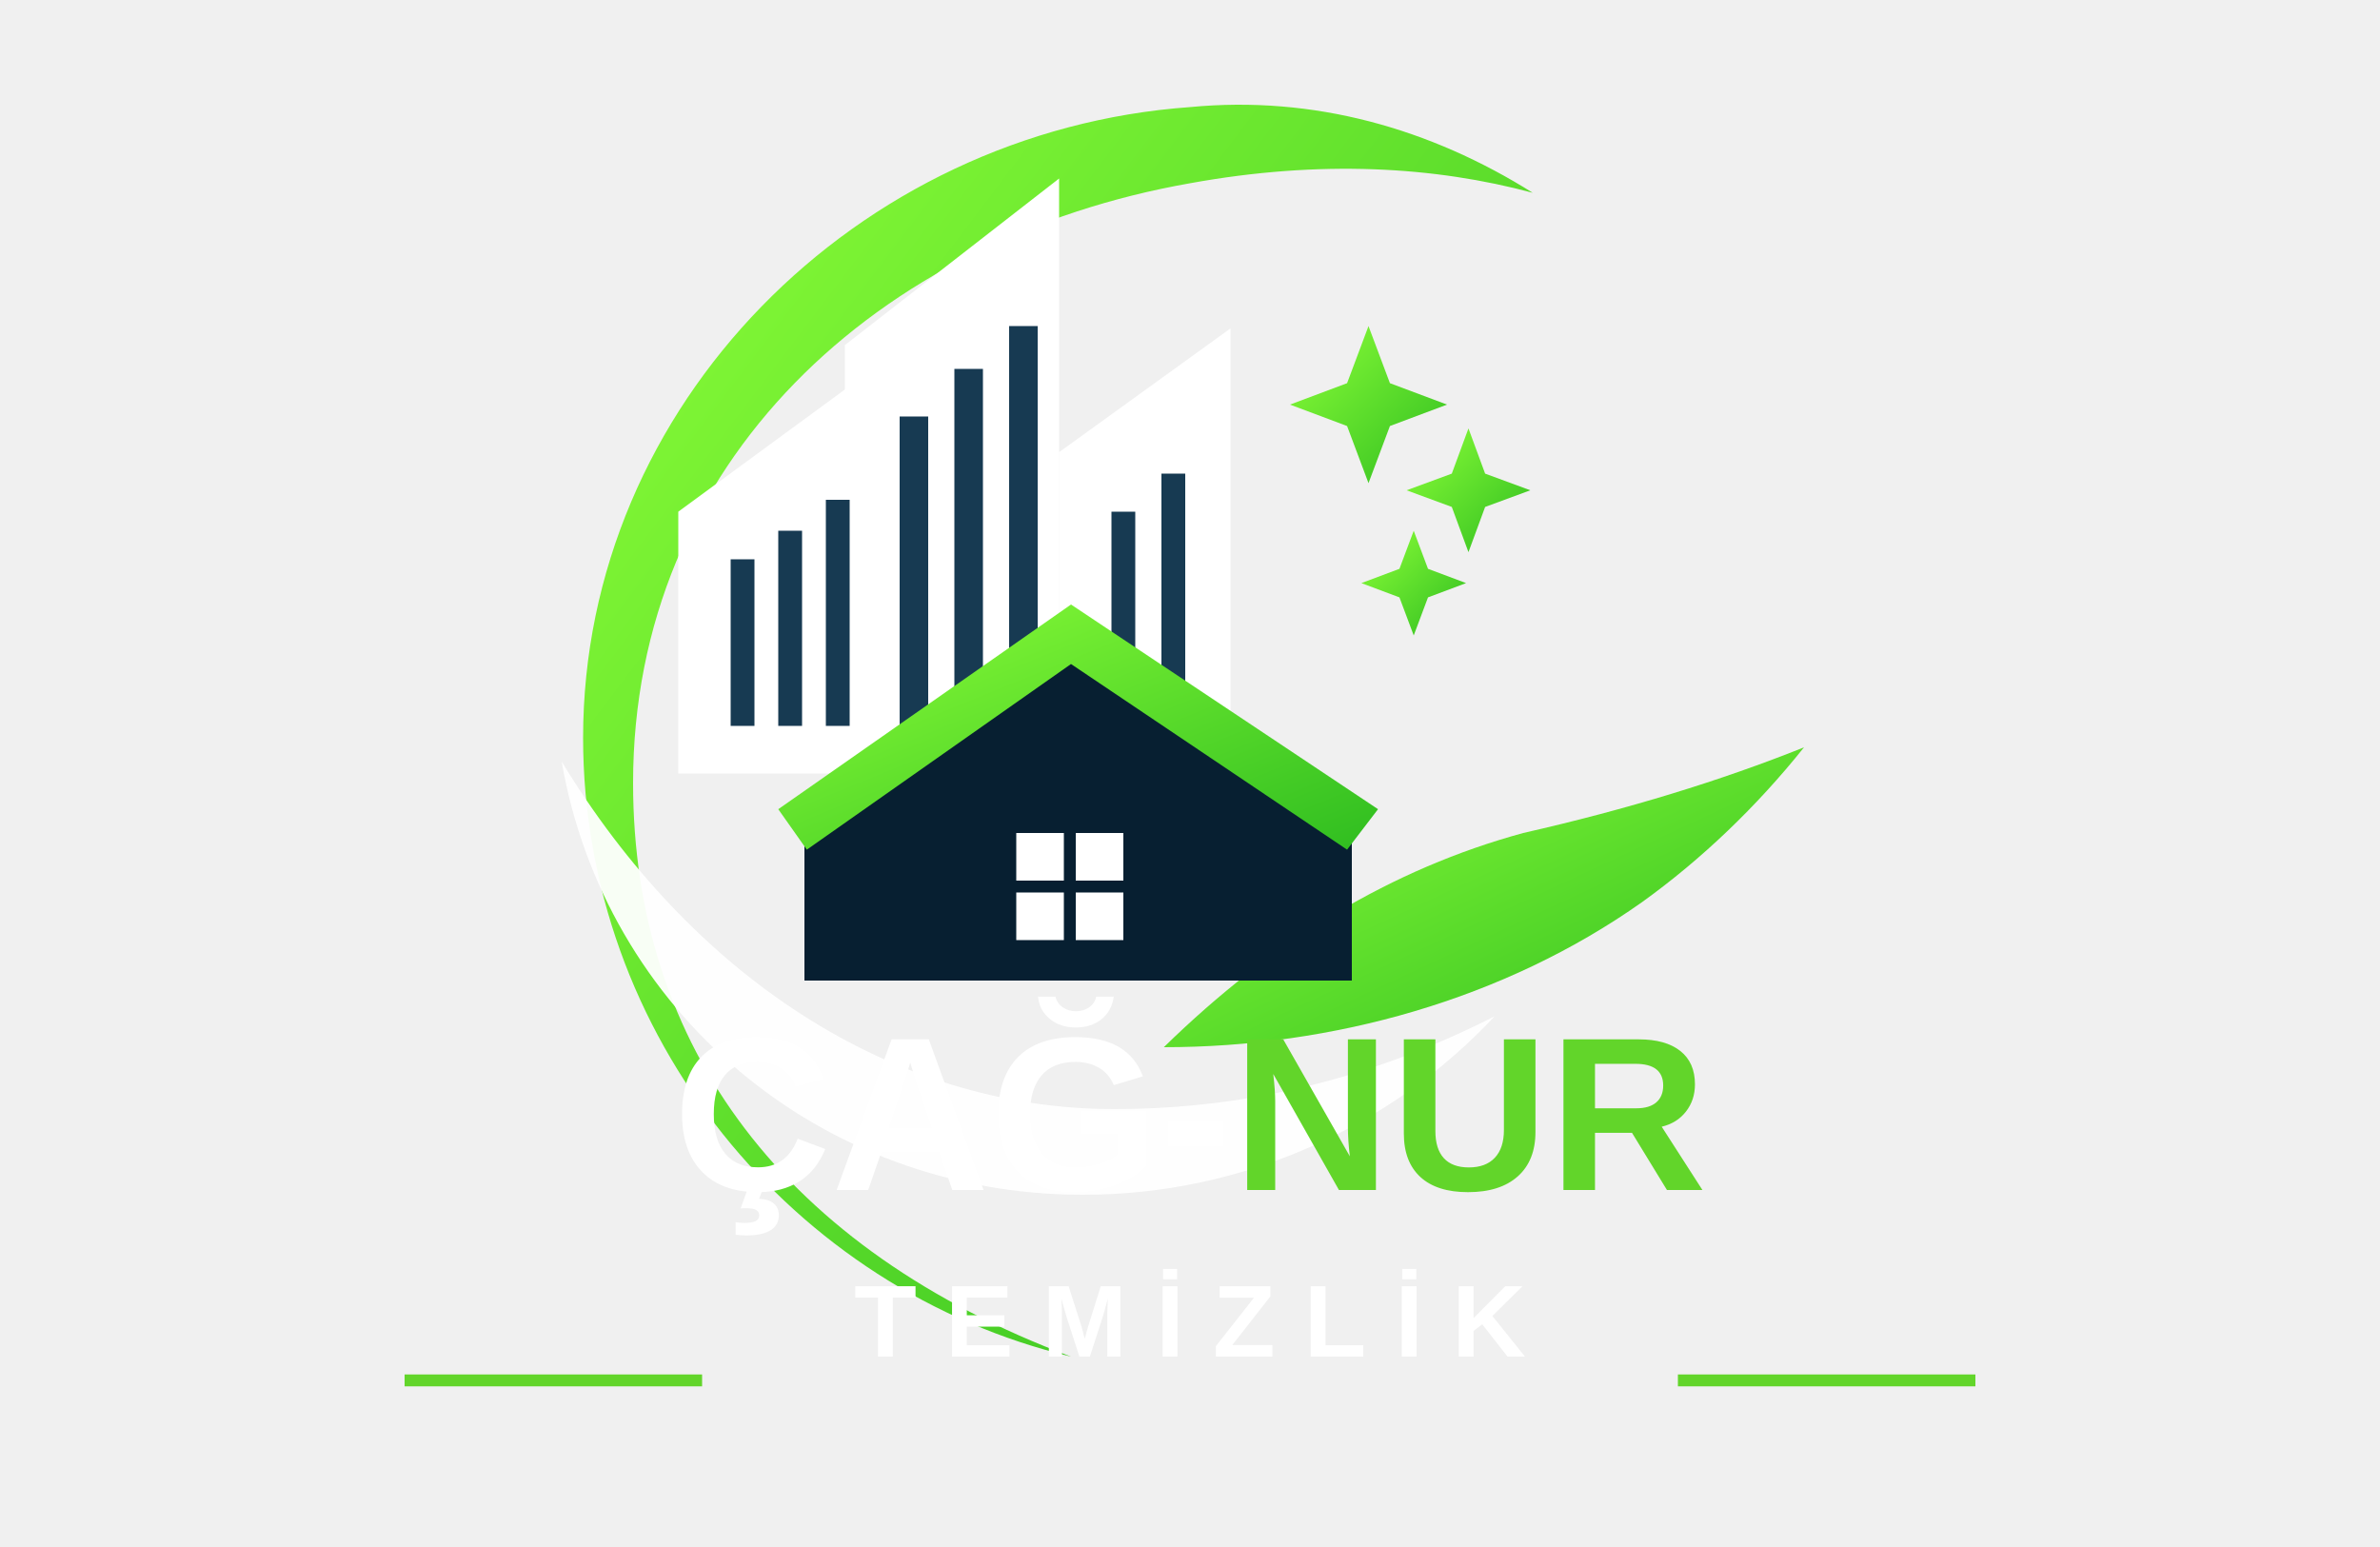
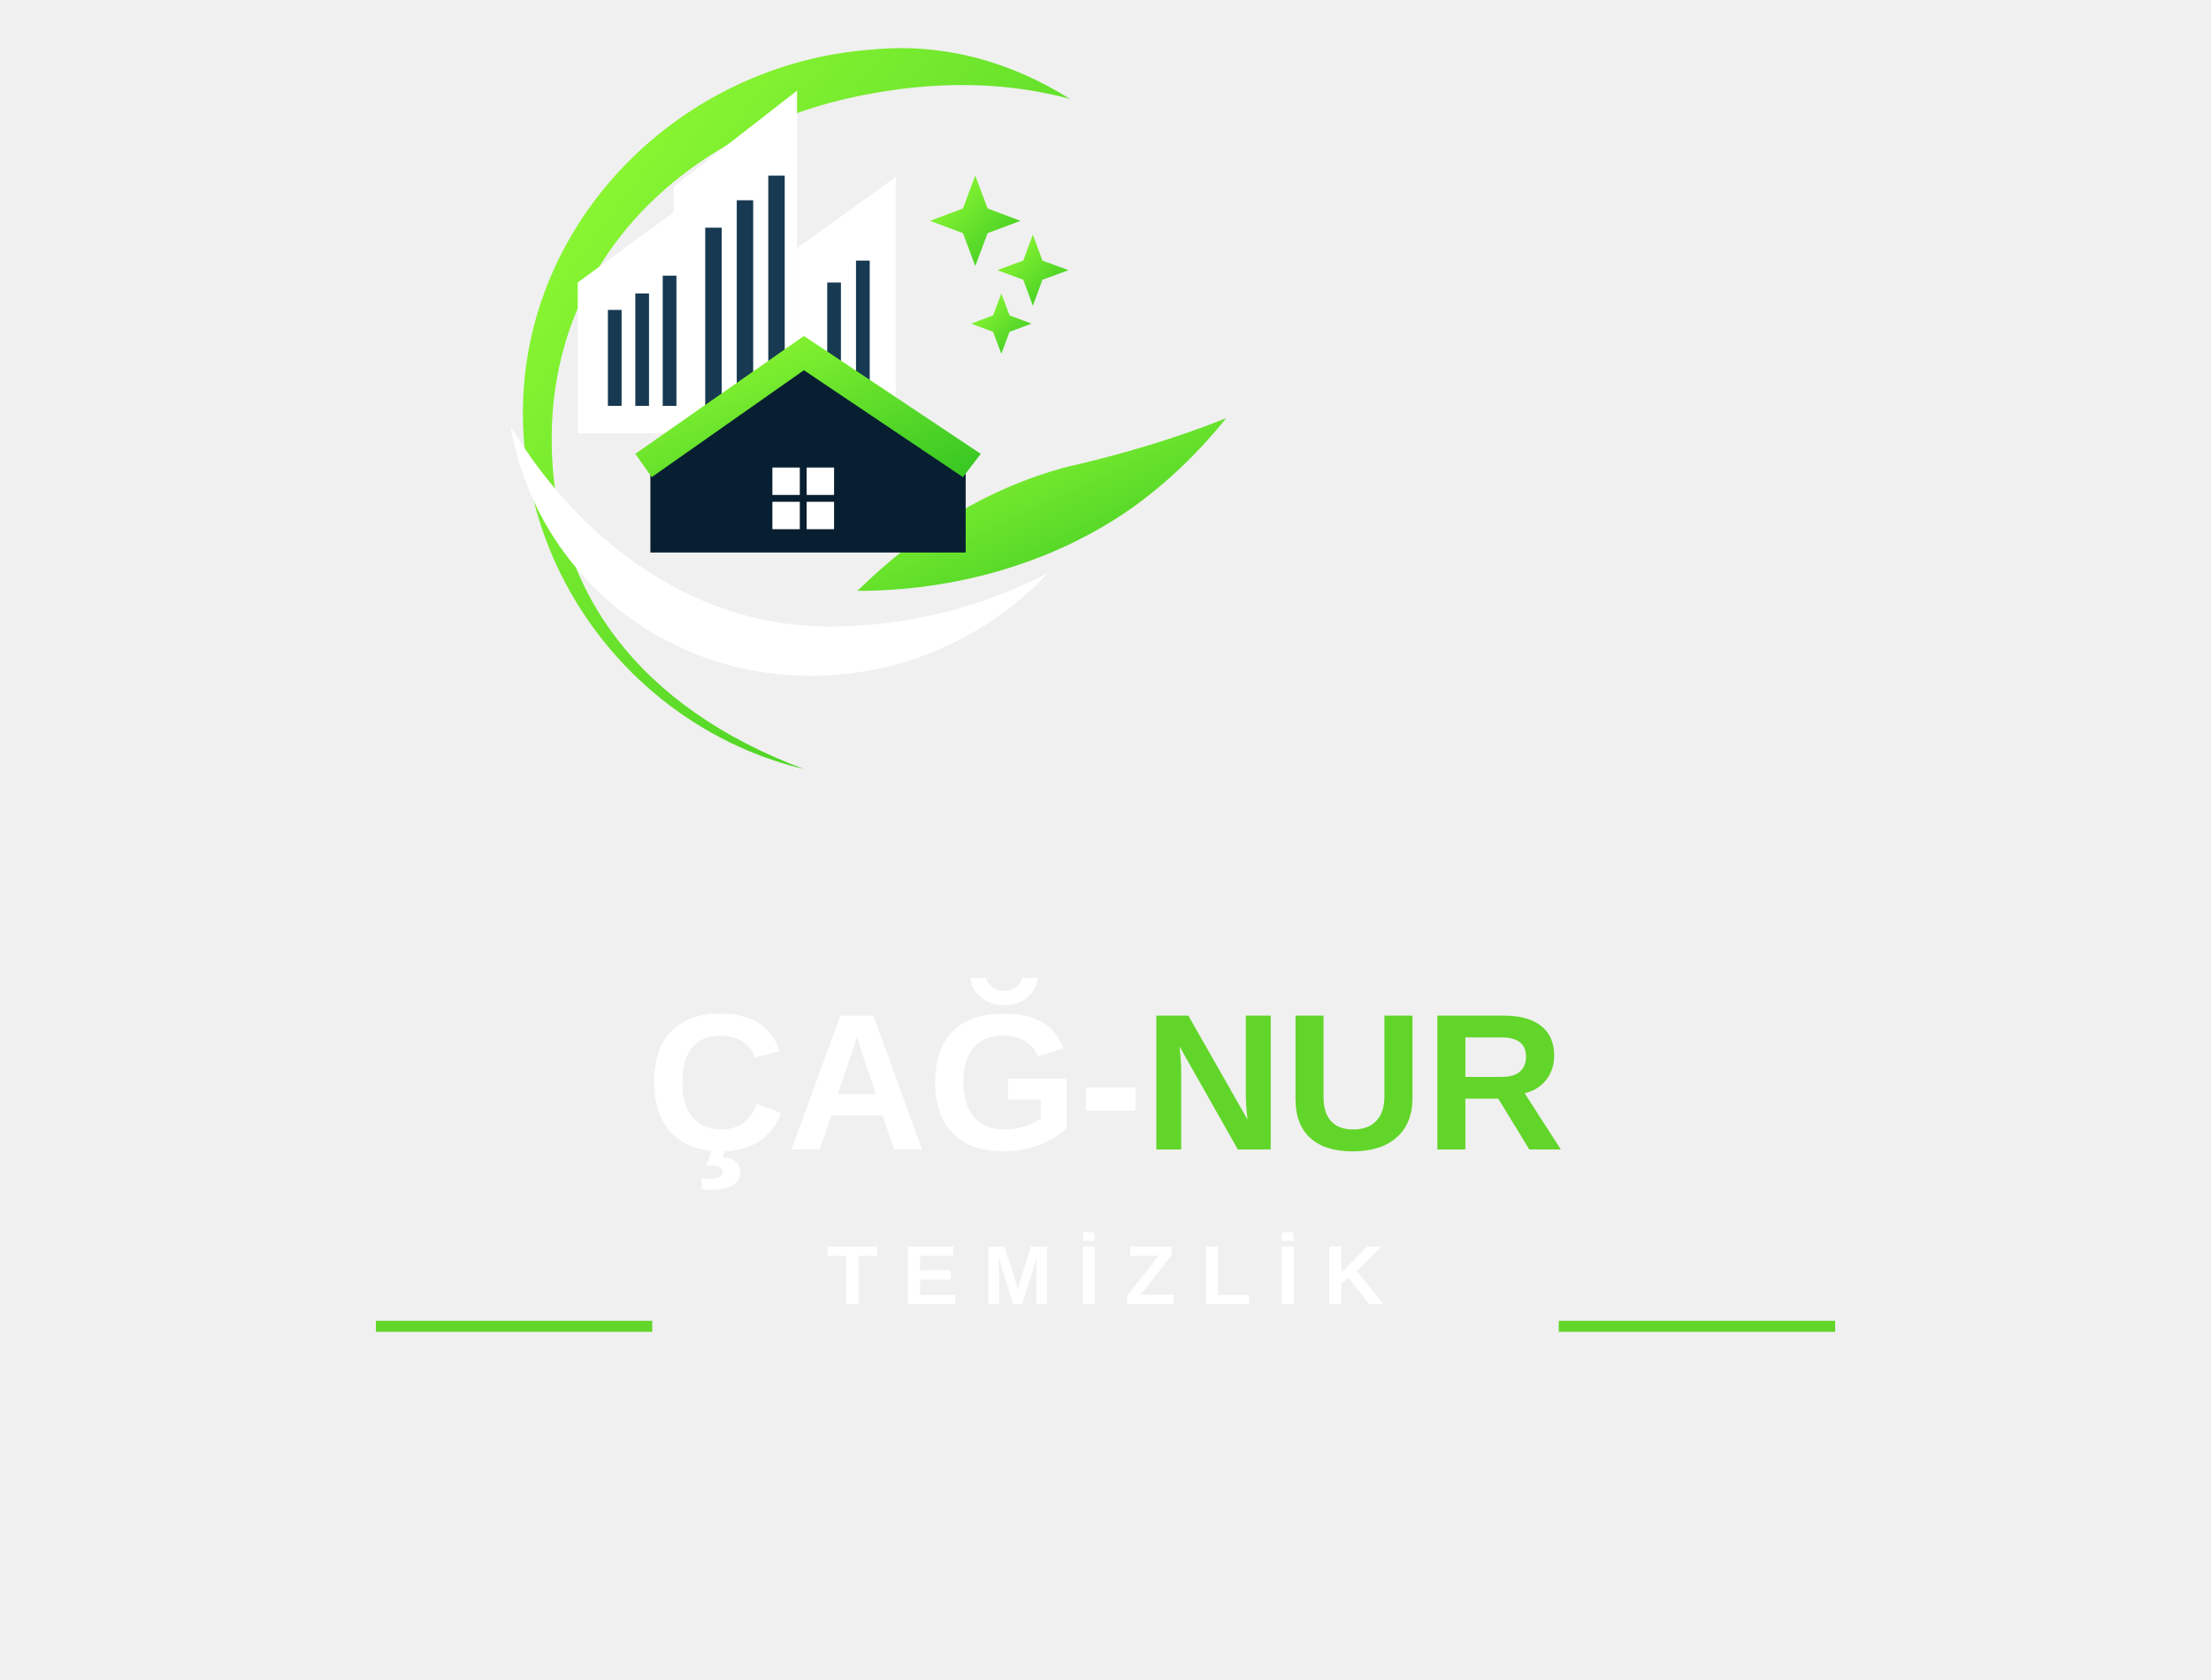
- <svg xmlns="http://www.w3.org/2000/svg" viewBox="0 0 1000 650" role="img" aria-labelledby="title desc">
+ <svg xmlns="http://www.w3.org/2000/svg" viewBox="0 0 1000 760">
  <defs>
    <linearGradient id="g" x1="0" y1="0" x2="1" y2="1">
-       <stop stop-color="#8dff38" />
-       <stop offset="1" stop-color="#2fbd20" />
+       <stop stop-color="#9aff35" />
+       <stop offset="1" stop-color="#35c522" />
    </linearGradient>
  </defs>
-   <g transform="translate(170 25)">
+   <g transform="translate(190 10) scale(.62)">
    <path d="M330 20C190 30 75 145 75 285c0 125 88 232 205 260-120-45-184-130-184-241C96 169 199 75 330 52c55-10 103-7 144 4-43-27-92-41-144-36Z" fill="url(#g)" />
-     <path d="M66 295c18 104 108 182 219 182 68 0 130-29 173-75-49 25-102 39-160 39-94 0-178-57-232-146Z" fill="#fff" opacity=".95" />
+     <path d="M66 295c18 104 108 182 219 182 68 0 130-29 173-75-49 25-102 39-160 39-94 0-178-57-232-146Z" fill="#fff" />
    <path d="M470 325c-55 15-105 45-151 90 71 0 143-20 201-61 25-18 48-40 68-65-35 14-74 26-118 36Z" fill="url(#g)" />
    <g fill="#fff">
-       <path d="M115 300V190l75-55v165l-75 0Z" />
+       <path d="M115 300V190l75-55v165Z" />
      <path d="M185 300V120l90-70v250Z" />
      <path d="M275 300V165l72-52v187Z" />
    </g>
    <g fill="#173a52">
      <path d="M137 280V210h10v70zM157 280V198h10v82zM177 280V185h10v95z" />
      <path d="M208 280V150h12v130zM231 280V130h12v150zM254 280V112h12v168z" />
      <path d="M297 280V190h10v90zM318 280V174h10v106z" />
    </g>
    <path d="M168 315l112-78 118 78v72H168Z" fill="#071f31" />
    <path d="M157 315l123-86 129 86-13 17-116-78-111 78Z" fill="url(#g)" />
    <g fill="#fff">
      <rect x="257" y="325" width="20" height="20" />
      <rect x="282" y="325" width="20" height="20" />
      <rect x="257" y="350" width="20" height="20" />
      <rect x="282" y="350" width="20" height="20" />
    </g>
    <g fill="url(#g)">
      <path d="M405 112l9 24 24 9-24 9-9 24-9-24-24-9 24-9Z" />
      <path d="M447 155l7 19 19 7-19 7-7 19-7-19-19-7 19-7Z" />
      <path d="M424 198l6 16 16 6-16 6-6 16-6-16-16-6 16-6Z" />
    </g>
  </g>
  <g text-anchor="middle" font-family="Arial,Helvetica,sans-serif" font-weight="900">
-     <text x="500" y="500" font-size="92" fill="#fff">ÇAĞ-<tspan fill="#62d52a">NUR</tspan>
+     <text x="500" y="520" font-size="88" fill="#fff">ÇAĞ-<tspan fill="#62d52a">NUR</tspan>
    </text>
-     <text x="500" y="570" font-size="43" letter-spacing="12" fill="#fff">TEMİZLİK</text>
-     <path d="M170 580h125M705 580h125" stroke="#62d52a" stroke-width="5" />
+     <text x="500" y="590" font-size="38" letter-spacing="11" fill="#fff">TEMİZLİK</text>
+     <path d="M170 600h125M705 600h125" stroke="#62d52a" stroke-width="5" />
  </g>
</svg>
